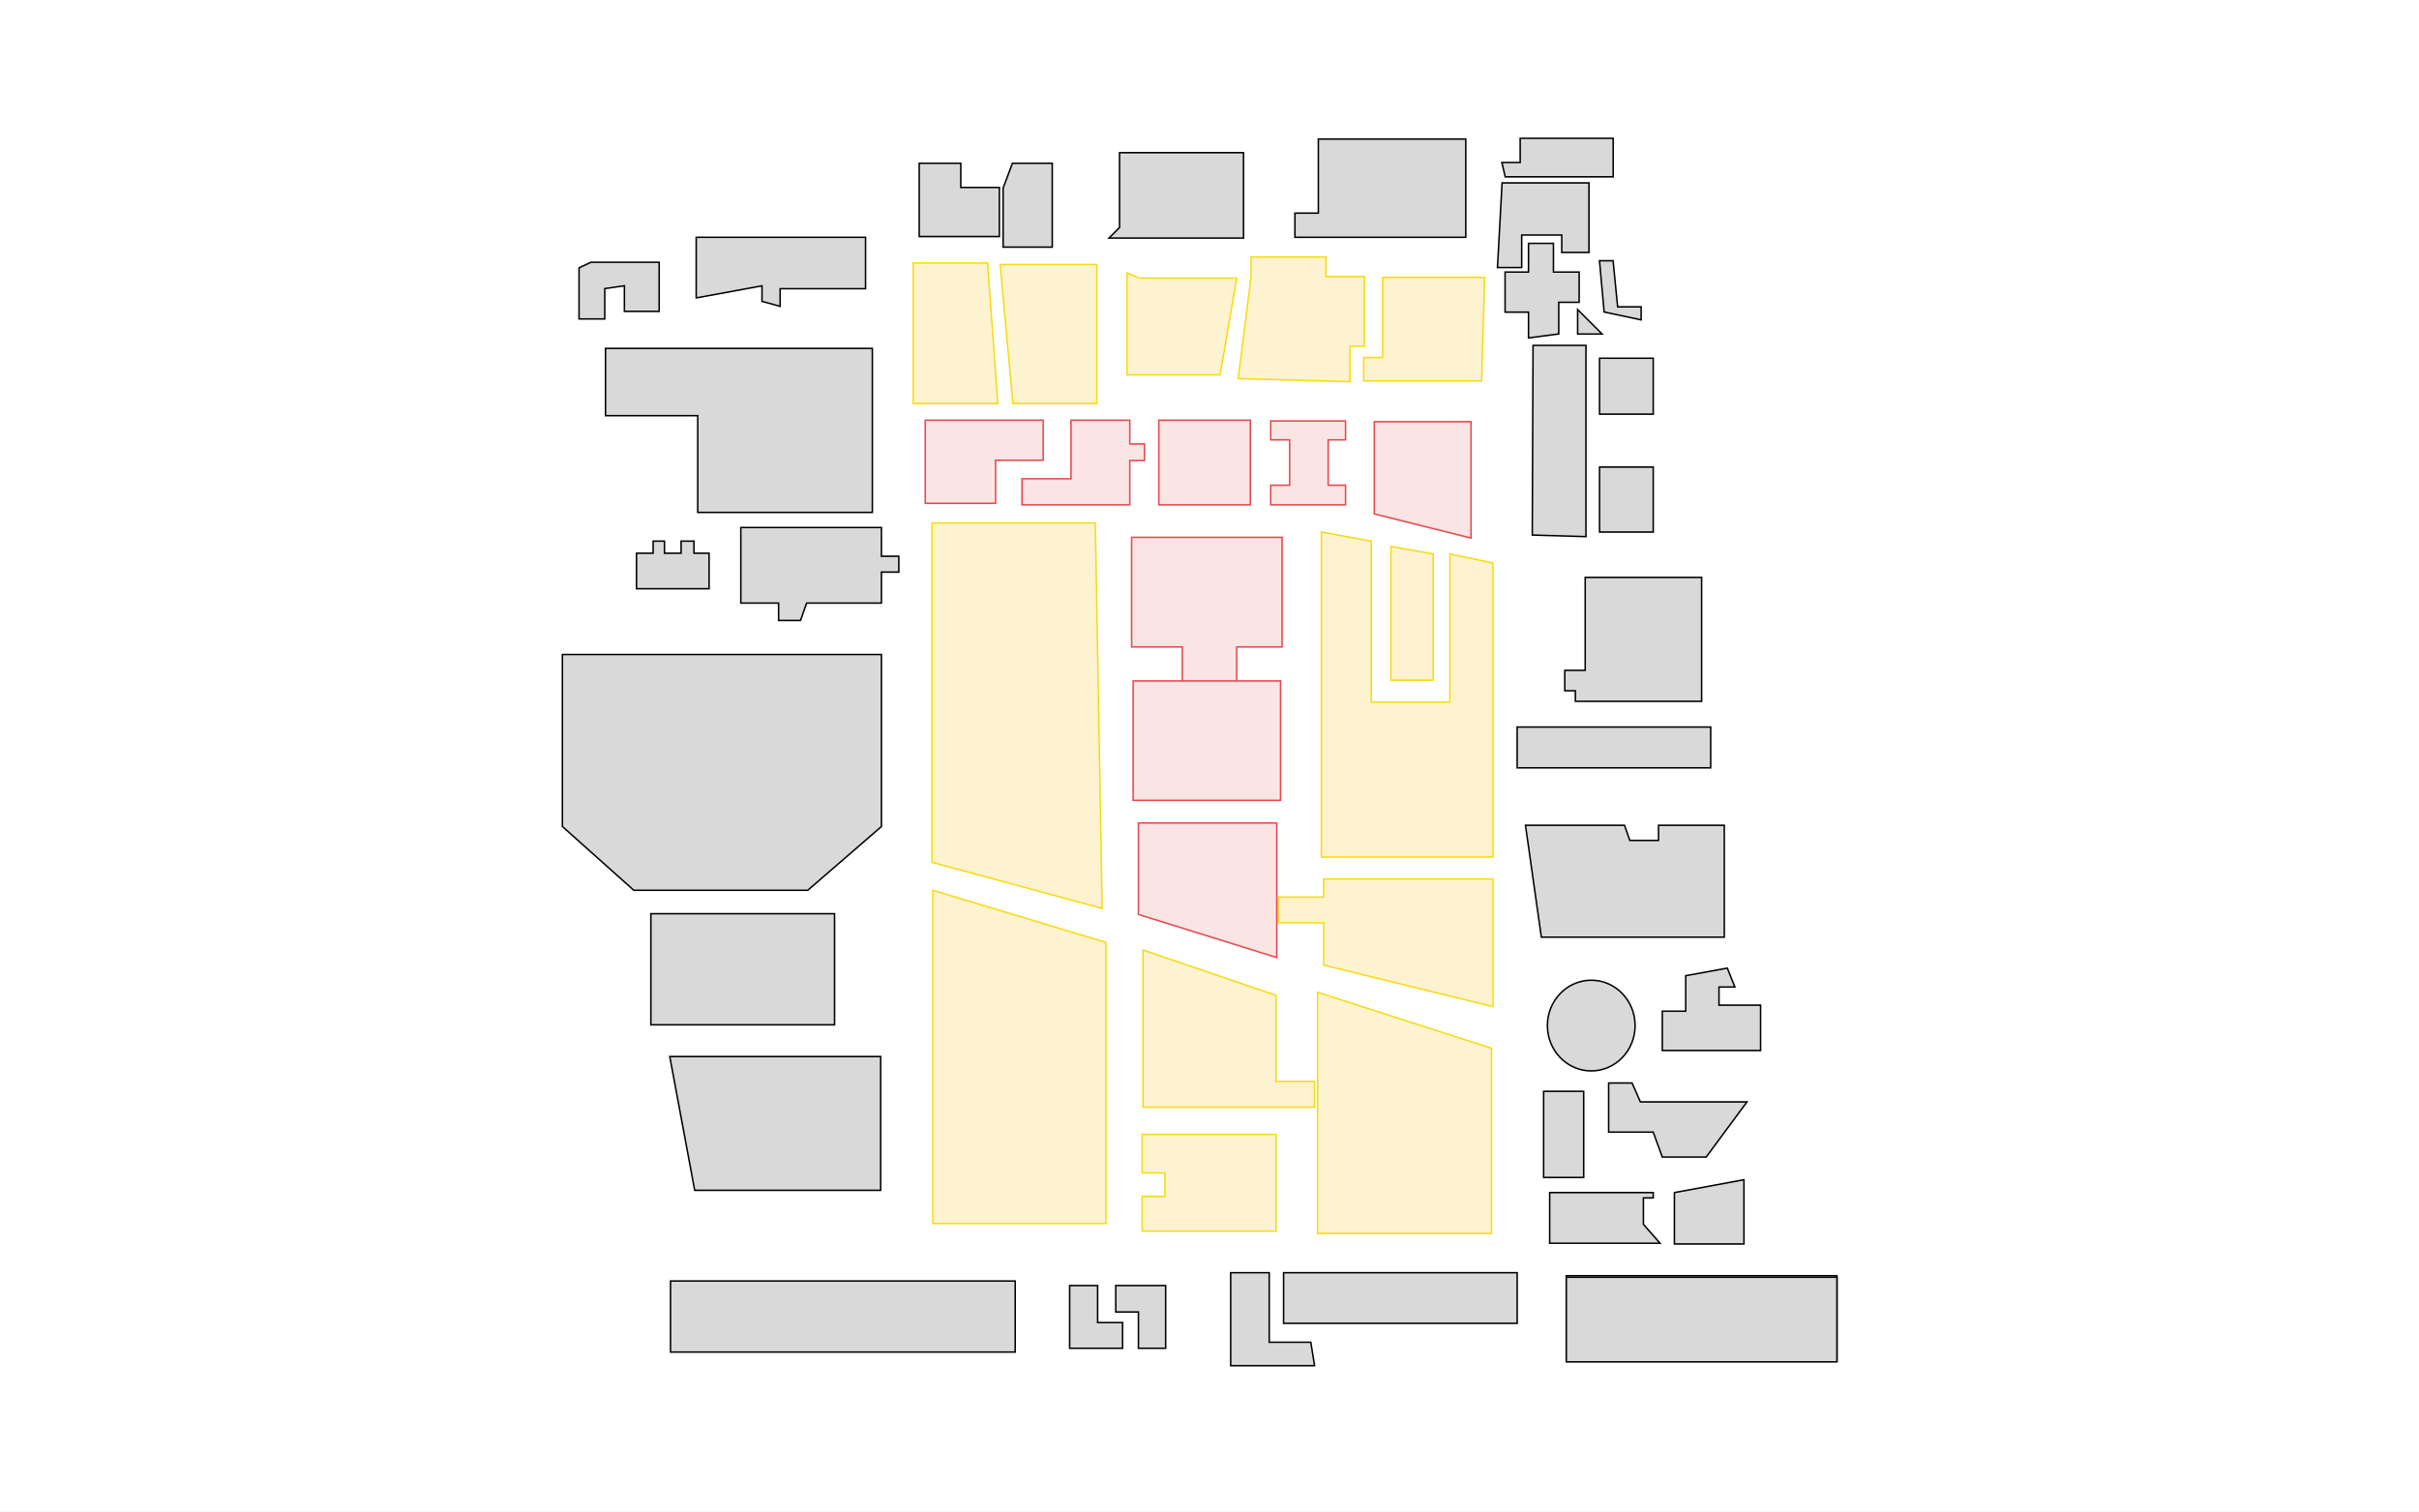
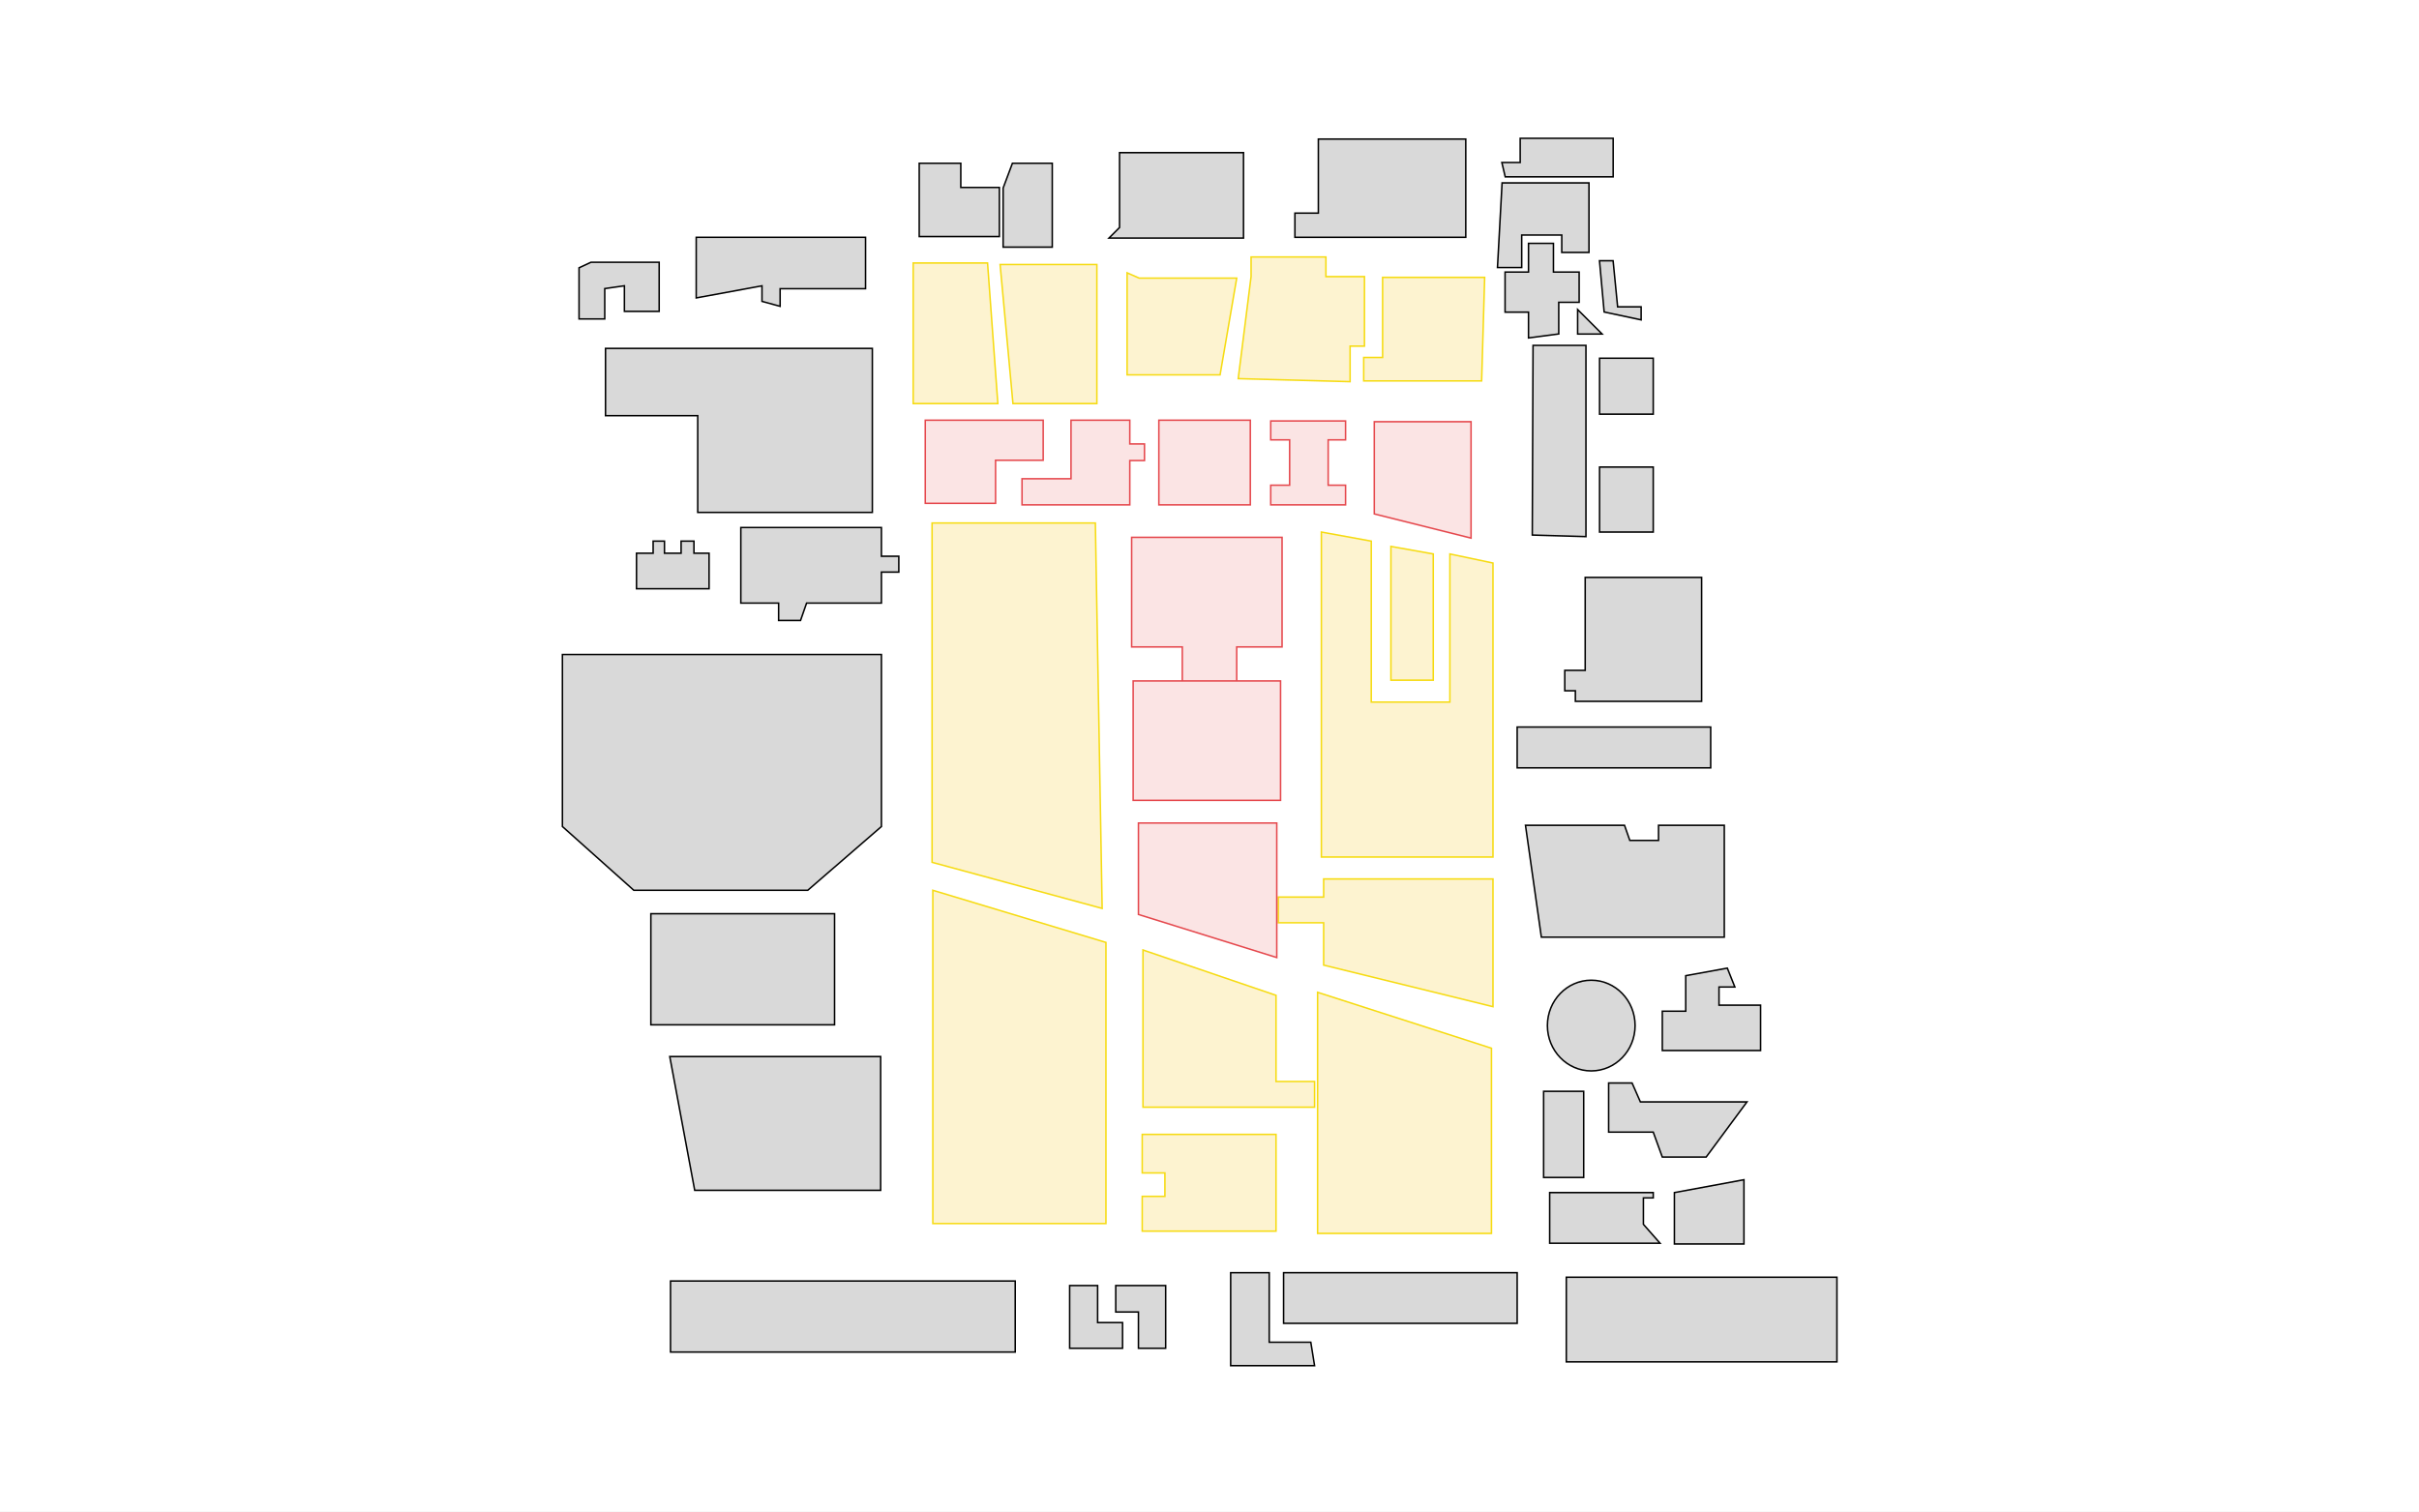
<svg xmlns="http://www.w3.org/2000/svg" width="1600" height="1000" viewBox="0 0 1600 1000" fill="none">
  <g id="map">
    <rect width="1600" height="1000" fill="white" />
    <path id="zone-gray-01" d="M583 433H372V546.824L419.224 589H534.269L583 546.824V433Z" fill="#D9D9D9" stroke="black" />
    <path id="zone-gray-02" d="M430.5 678V604.5H552V678H430.5Z" fill="#D9D9D9" stroke="black" />
-     <path id="zone-gray-03" d="M1036 900.5V844H1215V900.5H1036Z" fill="#D9D9D9" stroke="black" />
-     <path id="zone-gray-04" d="M459.5 787.5L443 699H582.5V734.5V787.5H459.5Z" fill="#D9D9D9" stroke="black" />
-     <path id="zone-gray-05" d="M443.5 894.5V847.5H671.5V894.5H443.5Z" fill="#D9D9D9" stroke="black" />
-     <path id="zone-gray-06" d="M583 349H490V399H515V410.5H529.5L533.5 399H583V378.5H594.5V368H583V349Z" fill="#D9D9D9" stroke="black" />
-     <path id="zone-gray-07" d="M432 366H421V389.5H469V366H459V358H450.5V366H439.5V358H432V366Z" fill="#D9D9D9" stroke="black" />
-     <path id="zone-gray-08" d="M577 339H461.5V275H400.5V230.5H577V339Z" fill="#D9D9D9" stroke="black" />
-     <path id="zone-gray-09" d="M726 875H742.5V892H707.5V850.5H726V875ZM771 892H753V868H738V850.5H771V892Z" fill="#D9D9D9" stroke="black" />
-     <path id="zone-gray-10" d="M814 903.5V842H839.5V888H867L869.5 903.5H814Z" fill="#D9D9D9" stroke="black" />
-     <path id="zone-gray-11" d="M849 875.5V842H1003.5V875.5H849Z" fill="#D9D9D9" stroke="black" />
-     <path id="zone-gray-12" d="M1036 901V845H1215V901H1036Z" fill="#D9D9D9" stroke="black" />
-     <path id="zone-gray-13" d="M1093.5 789H1025V822.5H1098L1087 810V792.5H1093.5V789Z" fill="#D9D9D9" stroke="black" />
-     <path id="zone-gray-14" d="M1107.5 823V789L1153.5 780.5V823H1107.5Z" fill="#D9D9D9" stroke="black" />
-     <path id="zone-gray-15" d="M1021 722V779H1047.5V722H1021Z" fill="#D9D9D9" stroke="black" />
-     <path id="zone-gray-16" d="M1064 749V716.5H1079.5L1085 729H1155.5L1128.5 765.5H1099.5L1093.5 749H1064Z" fill="#D9D9D9" stroke="black" />
-     <path id="zone-gray-17" d="M1099.5 695V669H1115V645.5L1142.5 640.5L1147.5 653H1137V665H1164.5V695H1099.5Z" fill="#D9D9D9" stroke="black" />
-     <path id="zone-gray-18" d="M1052.5 648.5C1068.5 648.5 1081.5 661.916 1081.5 678.5C1081.5 695.084 1068.5 708.5 1052.5 708.5C1036.5 708.5 1023.5 695.084 1023.5 678.5C1023.5 661.916 1036.5 648.5 1052.5 648.5Z" fill="#D9D9D9" stroke="black" />
-     <path id="zone-gray-19" d="M1019.5 620L1009 546H1074.5L1078 556H1097V546H1140.5V620H1019.5Z" fill="#D9D9D9" stroke="black" />
-     <path id="zone-gray-20" d="M1049 355.015L1048.49 355L1013.99 354L1013.5 353.985L1013.5 353.498L1014 228.998L1014 228.5H1049V355.015ZM1093.5 352H1058V309H1093.5V352ZM1093.5 274H1058V237H1093.5V274Z" fill="#D9D9D9" stroke="black" />
-     <path id="zone-gray-21" d="M1027.5 180H1044.5V200H1031V220.938L1030.57 220.996L1011.57 223.496L1011 223.57V206.5H995.5V180H1011V161H1027.5V180ZM1059.71 221H1043.5V204.793L1059.71 221ZM1067 172.951L1069.95 203H1085.5V211.617L1084.9 211.489L1061.4 206.489L1061.04 206.412L1061 206.045L1058 173.045L1057.95 172.5H1066.95L1067 172.951ZM1051 167H1033V155.5H1006.5V177H990.472L990.501 176.473L993.501 121.473L993.526 121H1051V167ZM1067 117H995.604L995.514 116.614L993.369 107.5H1005.5V91.5H1067V117Z" fill="#D9D9D9" stroke="black" />
-     <path id="zone-gray-22" d="M969.5 92H872V141H856.5V157H969.5V92Z" fill="#D9D9D9" stroke="black" />
-     <path id="zone-gray-23" d="M822.5 101H740.5V150.5L733.5 157.5H822.5V101Z" fill="#D9D9D9" stroke="black" />
-     <path id="zone-gray-24" d="M696 163.5H663.5V124.409L663.532 124.324L669.532 108.324L669.653 108H696V163.5ZM635.5 124H661V156.5H608V108H635.5V124Z" fill="#D9D9D9" stroke="black" />
-     <path id="zone-gray-25" d="M436 206H413V189.076L400 190.934V211H383V177.182L383.288 177.047L390.788 173.547L390.889 173.5H436V206ZM572.5 191H516V202.654L515.368 202.482L504.368 199.482L504 199.382V189.101L461.091 196.992L460.5 197.101V157H572.5V191Z" fill="#D9D9D9" stroke="black" />
-     <path id="zone-gray-26" d="M1125.5 382H1048.5V443.5H1035V457H1042V464H1125.5V382Z" fill="#D9D9D9" stroke="black" />
-     <path id="zone-gray-27" d="M1003.5 508V481H1131.5V508H1003.5Z" fill="#D9D9D9" stroke="black" />
+     <path id="zone-gray-03" d="M459.5 787.5L443 699H582.5V734.5V787.5H459.5Z" fill="#D9D9D9" stroke="black" />
+     <path id="zone-gray-04" d="M443.5 894.5V847.5H671.5V894.5H443.5Z" fill="#D9D9D9" stroke="black" />
+     <path id="zone-gray-05" d="M583 349H490V399H515V410.5H529.5L533.5 399H583V378.5H594.5V368H583V349Z" fill="#D9D9D9" stroke="black" />
+     <path id="zone-gray-06" d="M432 366H421V389.5H469V366H459V358H450.5V366H439.5V358H432V366Z" fill="#D9D9D9" stroke="black" />
+     <path id="zone-gray-07" d="M577 339H461.5V275H400.5V230.5H577V339Z" fill="#D9D9D9" stroke="black" />
+     <path id="zone-gray-08" d="M726 875H742.5V892H707.5V850.5H726V875ZM771 892H753V868H738V850.5H771V892Z" fill="#D9D9D9" stroke="black" />
+     <path id="zone-gray-09" d="M814 903.5V842H839.5V888H867L869.5 903.5H814Z" fill="#D9D9D9" stroke="black" />
+     <path id="zone-gray-10" d="M849 875.5V842H1003.5V875.5H849Z" fill="#D9D9D9" stroke="black" />
+     <path id="zone-gray-11" d="M1036 901V845H1215V901H1036Z" fill="#D9D9D9" stroke="black" />
+     <path id="zone-gray-12" d="M1093.5 789H1025V822.5H1098L1087 810V792.5H1093.5V789Z" fill="#D9D9D9" stroke="black" />
+     <path id="zone-gray-13" d="M1107.5 823V789L1153.5 780.5V823H1107.5Z" fill="#D9D9D9" stroke="black" />
+     <path id="zone-gray-14" d="M1021 722V779H1047.5V722H1021Z" fill="#D9D9D9" stroke="black" />
+     <path id="zone-gray-15" d="M1064 749V716.5H1079.5L1085 729H1155.5L1128.5 765.5H1099.5L1093.5 749H1064Z" fill="#D9D9D9" stroke="black" />
+     <path id="zone-gray-16" d="M1099.5 695V669H1115V645.5L1142.5 640.5L1147.5 653H1137V665H1164.5V695H1099.5Z" fill="#D9D9D9" stroke="black" />
+     <path id="zone-gray-17" d="M1052.5 648.5C1068.5 648.5 1081.5 661.916 1081.5 678.5C1081.5 695.084 1068.5 708.5 1052.5 708.5C1036.5 708.5 1023.5 695.084 1023.5 678.5C1023.5 661.916 1036.5 648.5 1052.5 648.5Z" fill="#D9D9D9" stroke="black" />
+     <path id="zone-gray-18" d="M1019.5 620L1009 546H1074.5L1078 556H1097V546H1140.5V620H1019.5Z" fill="#D9D9D9" stroke="black" />
+     <path id="zone-gray-19" d="M1049 355.015L1048.49 355L1013.99 354L1013.5 353.985L1013.5 353.498L1014 228.998L1014 228.5H1049V355.015ZM1093.5 352H1058V309H1093.5V352ZM1093.5 274H1058V237H1093.5V274Z" fill="#D9D9D9" stroke="black" />
+     <path id="zone-gray-20" d="M1027.5 180H1044.5V200H1031V220.938L1030.57 220.996L1011.57 223.496L1011 223.57V206.5H995.5V180H1011V161H1027.5V180ZM1059.71 221H1043.5V204.793L1059.71 221ZM1067 172.951L1069.95 203H1085.5V211.617L1084.9 211.489L1061.4 206.489L1061.04 206.412L1061 206.045L1058 173.045L1057.95 172.5H1066.95L1067 172.951ZM1051 167H1033V155.5H1006.5V177H990.472L990.501 176.473L993.501 121.473L993.526 121H1051V167ZM1067 117H995.604L995.514 116.614L993.369 107.5H1005.5V91.5H1067V117Z" fill="#D9D9D9" stroke="black" />
+     <path id="zone-gray-21" d="M969.5 92H872V141H856.5V157H969.5V92Z" fill="#D9D9D9" stroke="black" />
+     <path id="zone-gray-22" d="M822.5 101H740.5V150.5L733.5 157.5H822.5V101Z" fill="#D9D9D9" stroke="black" />
+     <path id="zone-gray-23" d="M696 163.5H663.5V124.409L663.532 124.324L669.532 108.324L669.653 108H696V163.5ZM635.5 124H661V156.5H608V108H635.5V124Z" fill="#D9D9D9" stroke="black" />
+     <path id="zone-gray-24" d="M436 206H413V189.076L400 190.934V211H383V177.182L383.288 177.047L390.788 173.547L390.889 173.5H436V206ZM572.5 191H516V202.654L515.368 202.482L504.368 199.482L504 199.382V189.101L461.091 196.992L460.5 197.101V157H572.5V191Z" fill="#D9D9D9" stroke="black" />
+     <path id="zone-gray-25" d="M1125.5 382H1048.5V443.5H1035V457H1042V464H1125.5V382Z" fill="#D9D9D9" stroke="black" />
+     <path id="zone-gray-26" d="M1003.5 508V481H1131.5V508H1003.5Z" fill="#D9D9D9" stroke="black" />
    <path id="zone-yellow-01" d="M653.2 174H604V267H660L653.2 174Z" fill="#FDF3D0" stroke="#F6DB12" />
    <path id="zone-yellow-02" d="M670 267L661.5 175H725.5V267H670Z" fill="#FDF3D0" stroke="#F6DB12" />
    <path id="zone-yellow-03" d="M753.5 184L745.5 180.5V248H807L818 184H753.5Z" fill="#FDF3D0" stroke="#F6DB12" />
    <path id="zone-yellow-04" d="M819 250.5L827.5 183V170H877V183H902.5V229H893V252.5L819 250.5Z" fill="#FDF3D0" stroke="#F6DB12" />
    <path id="zone-yellow-05" d="M914.5 236.5V183.5H982L980 252H902V236.5H914.5Z" fill="#FDF3D0" stroke="#F6DB12" />
    <path id="zone-yellow-06" d="M724.5 346H616.5V570.5L729 601L724.5 346Z" fill="#FDF3D0" stroke="#F6DB12" />
    <path id="zone-yellow-07" d="M617 589V809.5H731.5V623.5L617 589Z" fill="#FDF3D0" stroke="#F6DB12" />
    <path id="zone-yellow-08" d="M844 658.5L756 628.5V732.5H844H869.5V715.5H844V658.5Z" fill="#FDF3D0" stroke="#F6DB12" />
    <path id="zone-yellow-09" d="M844 750.5H755.5V776H770.5V791.5H755.5V814.5H844V750.5Z" fill="#FDF3D0" stroke="#F6DB12" />
    <path id="zone-yellow-10" d="M986.5 693.5L871.5 656.5V816H986.5V693.5Z" fill="#FDF3D0" stroke="#F6DB12" />
    <path id="zone-yellow-11" d="M987.5 581.5H875.5V593.5H845.5V610.5H875.5V638.5L987.5 666V581.5Z" fill="#FDF3D0" stroke="#F6DB12" />
    <path id="zone-yellow-12" d="M874 567V352L907 358V464.5H959V366.5L987.5 372.5V567H874Z" fill="#FDF3D0" stroke="#F6DB12" />
    <path id="zone-yellow-13" d="M920 450V361.5L948 366.5V450H920Z" fill="#FDF3D0" stroke="#F6DB12" />
    <path id="zone-red-01" d="M612 333V278H690V304.5H658.5V333H612Z" fill="#FBE4E4" stroke="#E5484D" />
    <path id="zone-red-02" d="M676 316.729V334H747.28V304.692H757V293.701H747.28V278H708.4V316.729H676Z" fill="#FBE4E4" stroke="#E5484D" />
    <path id="zone-red-03" d="M766.5 334V278H827V334H766.5Z" fill="#FBE4E4" stroke="#E5484D" />
    <path id="zone-red-04" d="M840.5 291V278.5H890V291H878.5V321H890V334H840.5V321H853V291H840.5Z" fill="#FBE4E4" stroke="#E5484D" />
    <path id="zone-red-05" d="M973 279H909V340L973 356V279Z" fill="#FBE4E4" stroke="#E5484D" />
    <path id="zone-red-06" d="M848 355.5H748.5V428H782V451.5H818V428H848V355.5Z" fill="#FBE4E4" stroke="#E5484D" />
    <path id="zone-red-07" d="M749.5 529.5H847V450.5H749.5V529.5Z" fill="#FBE4E4" stroke="#E5484D" />
    <path id="zone-red-08" d="M844.5 544.5H753V605L844.5 633.5V544.5Z" fill="#FBE4E4" stroke="#E5484D" />
  </g>
</svg>
